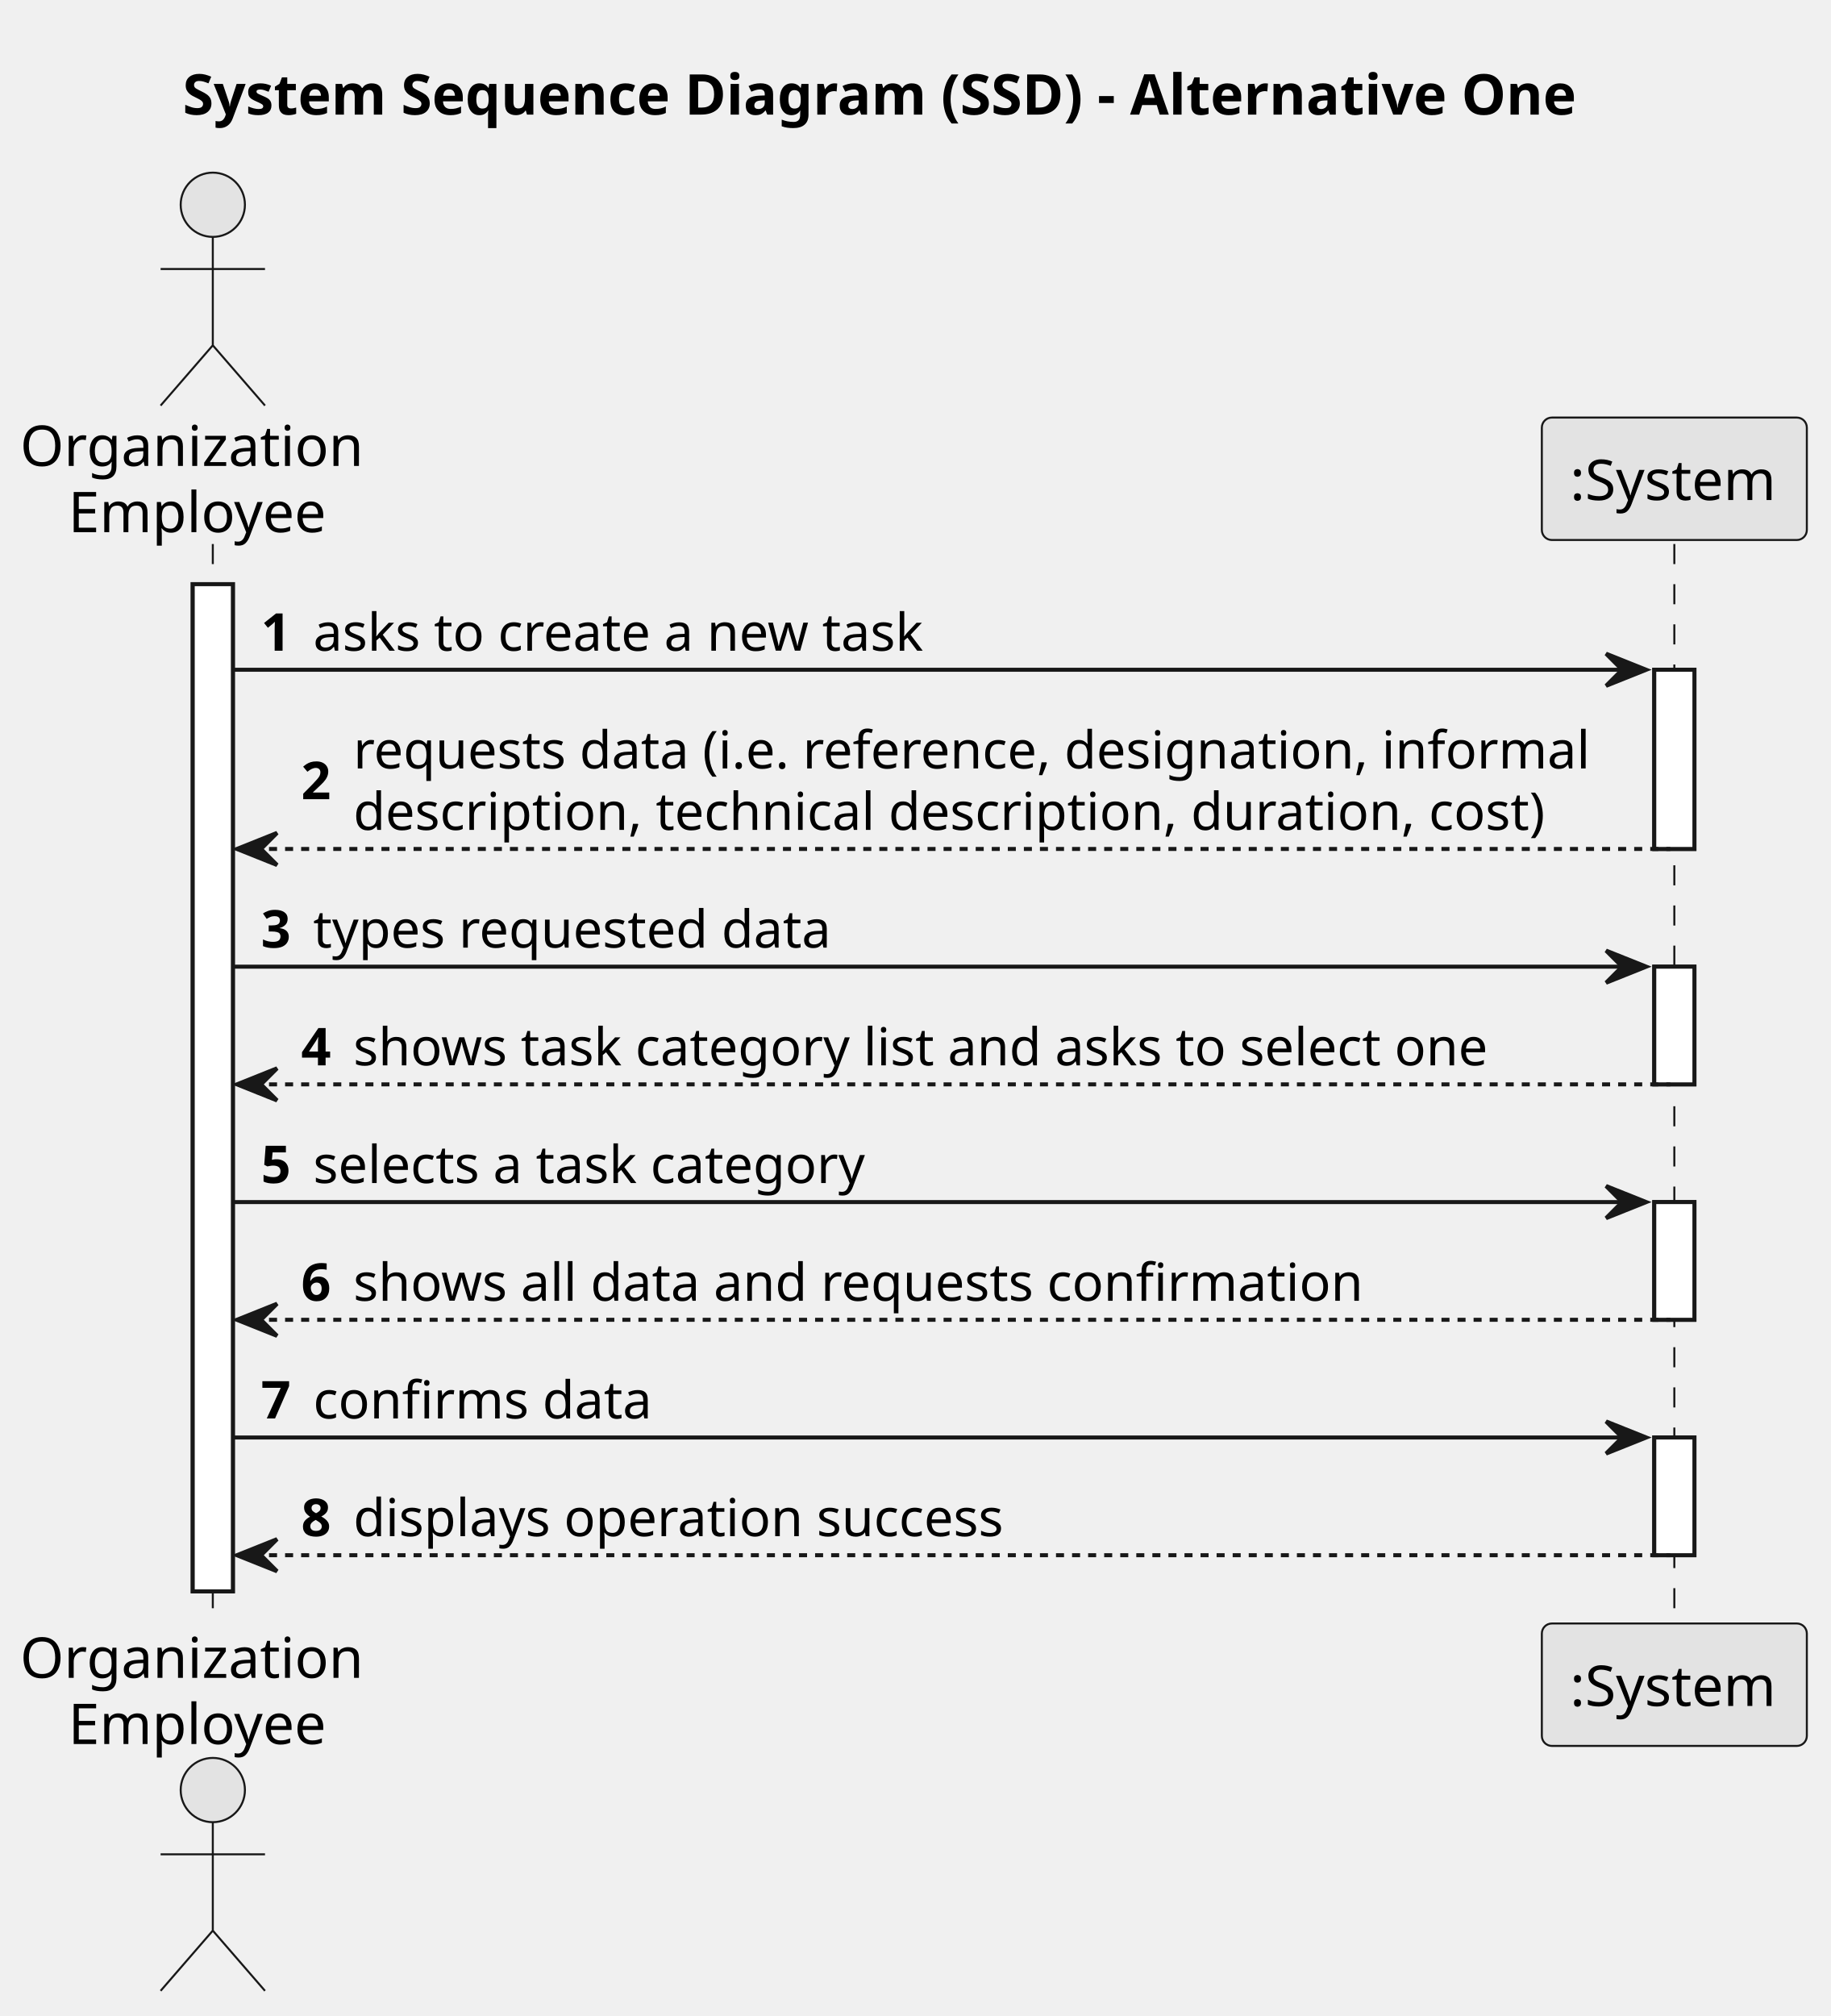
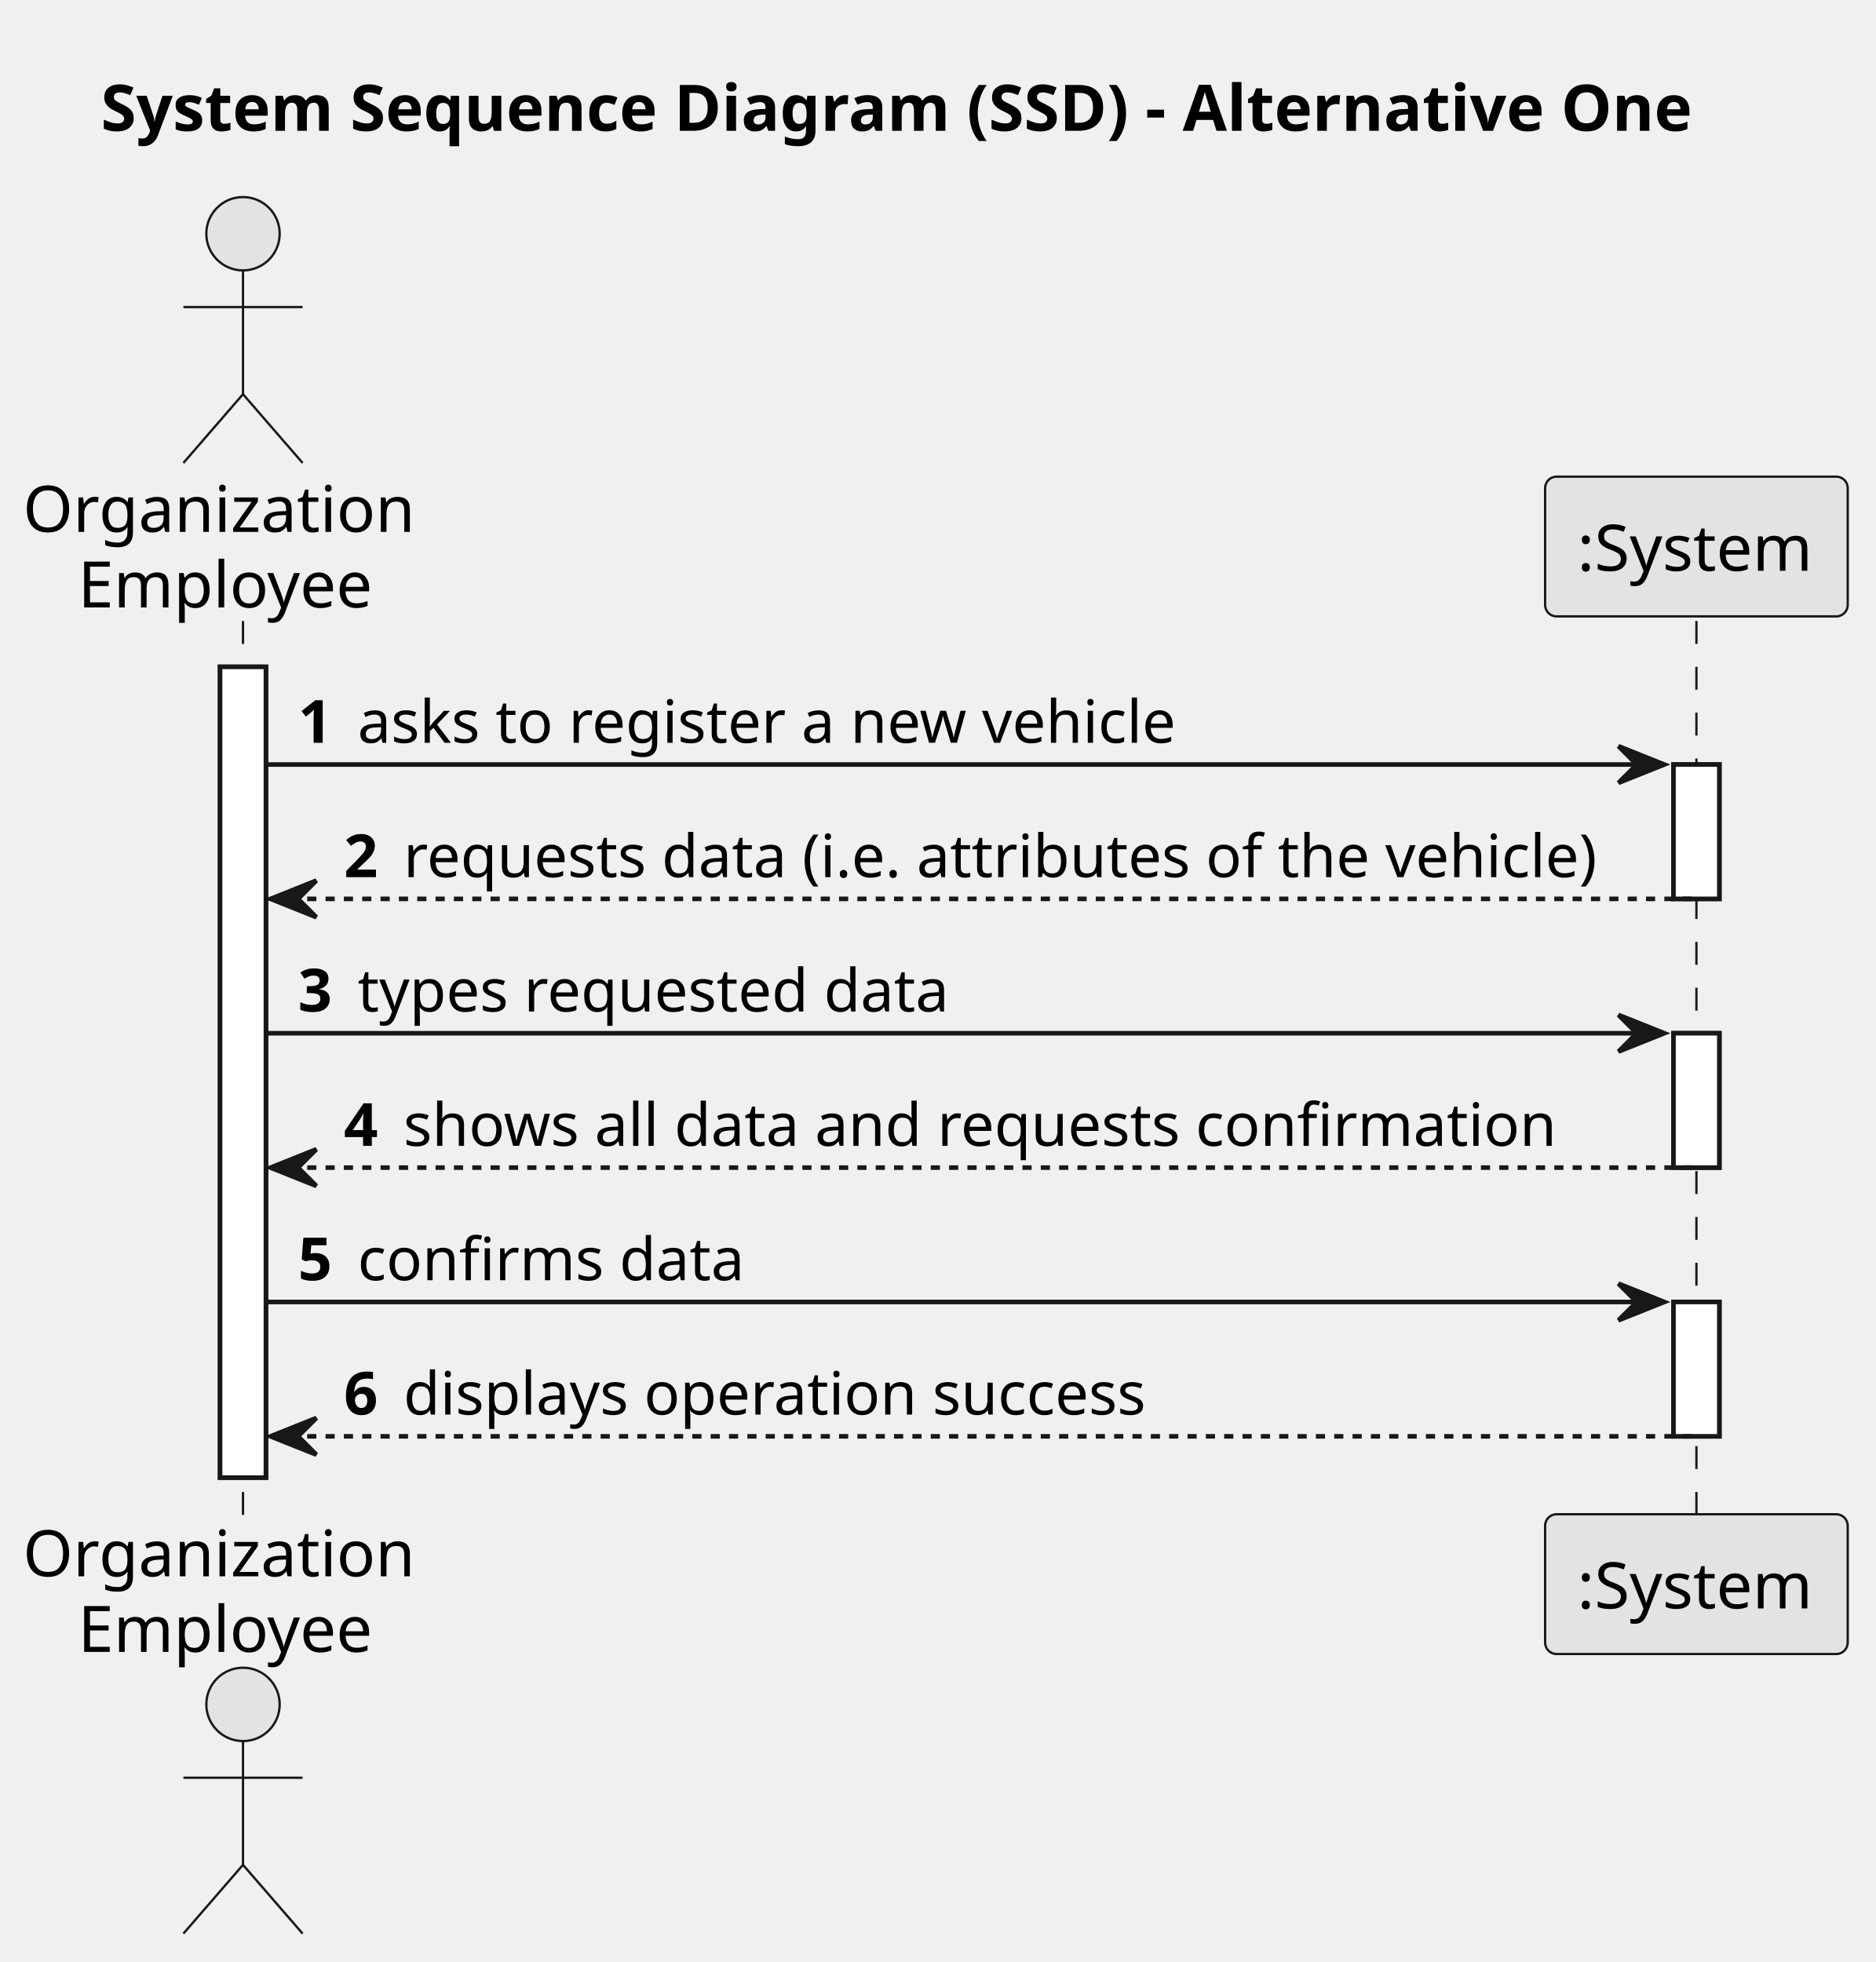
- <svg xmlns="http://www.w3.org/2000/svg" contentStyleType="text/css" height="502px" preserveAspectRatio="none" style="width:456px;height:502px;background:#FFFFFF;" version="1.1" viewBox="0 0 456 502" width="456px" zoomAndPan="magnify">
+ <svg xmlns="http://www.w3.org/2000/svg" contentStyleType="text/css" height="428px" preserveAspectRatio="none" style="width:409px;height:428px;background:#FFFFFF;" version="1.1" viewBox="0 0 409 428" width="409px" zoomAndPan="magnify">
  <defs />
  <g>
-     <text fill="#000000" font-family="sans-serif" font-size="14" font-weight="bold" lengthAdjust="spacing" textLength="363" x="45.5" y="28.535">System Sequence Diagram (SSD) - Alternative One</text>
-     <rect fill="#FFFFFF" height="250.795" style="stroke:#181818;stroke-width:1.0;" width="10" x="48" y="145.465" />
-     <rect fill="#FFFFFF" height="44.621" style="stroke:#181818;stroke-width:1.0;" width="10" x="412" y="166.775" />
-     <rect fill="#FFFFFF" height="29.311" style="stroke:#181818;stroke-width:1.0;" width="10" x="412" y="240.707" />
-     <rect fill="#FFFFFF" height="29.311" style="stroke:#181818;stroke-width:1.0;" width="10" x="412" y="299.328" />
-     <rect fill="#FFFFFF" height="29.311" style="stroke:#181818;stroke-width:1.0;" width="10" x="412" y="357.949" />
-     <line style="stroke:#181818;stroke-width:0.5;stroke-dasharray:5.0,5.0;" x1="53" x2="53" y1="135.465" y2="405.26" />
-     <line style="stroke:#181818;stroke-width:0.5;stroke-dasharray:5.0,5.0;" x1="417" x2="417" y1="135.465" y2="405.26" />
+     <text fill="#000000" font-family="sans-serif" font-size="14" font-weight="bold" lengthAdjust="spacing" textLength="363" x="22" y="28.535">System Sequence Diagram (SSD) - Alternative One</text>
+     <rect fill="#FFFFFF" height="176.863" style="stroke:#181818;stroke-width:1.0;" width="10" x="48" y="145.465" />
+     <rect fill="#FFFFFF" height="29.311" style="stroke:#181818;stroke-width:1.0;" width="10" x="365" y="166.775" />
+     <rect fill="#FFFFFF" height="29.311" style="stroke:#181818;stroke-width:1.0;" width="10" x="365" y="225.397" />
+     <rect fill="#FFFFFF" height="29.311" style="stroke:#181818;stroke-width:1.0;" width="10" x="365" y="284.018" />
+     <line style="stroke:#181818;stroke-width:0.5;stroke-dasharray:5.0,5.0;" x1="53" x2="53" y1="135.465" y2="331.328" />
+     <line style="stroke:#181818;stroke-width:0.5;stroke-dasharray:5.0,5.0;" x1="370" x2="370" y1="135.465" y2="331.328" />
    <text fill="#000000" font-family="sans-serif" font-size="14" lengthAdjust="spacing" textLength="90" x="5" y="116.023">Organization</text>
    <text fill="#000000" font-family="sans-serif" font-size="14" lengthAdjust="spacing" textLength="66" x="17" y="132.512">Employee</text>
    <ellipse cx="53" cy="50.988" fill="#E3E3E3" rx="8" ry="8" style="stroke:#181818;stroke-width:0.5;" />
    <path d="M53,58.988 L53,85.988 M40,66.988 L66,66.988 M53,85.988 L40,100.988 M53,85.988 L66,100.988 " fill="none" style="stroke:#181818;stroke-width:0.5;" />
-     <text fill="#000000" font-family="sans-serif" font-size="14" lengthAdjust="spacing" textLength="90" x="5" y="417.795">Organization</text>
-     <text fill="#000000" font-family="sans-serif" font-size="14" lengthAdjust="spacing" textLength="66" x="17" y="434.283">Employee</text>
-     <ellipse cx="53" cy="445.736" fill="#E3E3E3" rx="8" ry="8" style="stroke:#181818;stroke-width:0.5;" />
-     <path d="M53,453.736 L53,480.736 M40,461.736 L66,461.736 M53,480.736 L40,495.736 M53,480.736 L66,495.736 " fill="none" style="stroke:#181818;stroke-width:0.5;" />
-     <rect fill="#E3E3E3" height="30.488" rx="2.5" ry="2.5" style="stroke:#181818;stroke-width:0.5;" width="66" x="384" y="103.977" />
-     <text fill="#000000" font-family="sans-serif" font-size="14" lengthAdjust="spacing" textLength="52" x="391" y="124.512">:System</text>
-     <rect fill="#E3E3E3" height="30.488" rx="2.5" ry="2.5" style="stroke:#181818;stroke-width:0.5;" width="66" x="384" y="404.26" />
-     <text fill="#000000" font-family="sans-serif" font-size="14" lengthAdjust="spacing" textLength="52" x="391" y="424.795">:System</text>
-     <rect fill="#FFFFFF" height="250.795" style="stroke:#181818;stroke-width:1.0;" width="10" x="48" y="145.465" />
-     <rect fill="#FFFFFF" height="44.621" style="stroke:#181818;stroke-width:1.0;" width="10" x="412" y="166.775" />
-     <rect fill="#FFFFFF" height="29.311" style="stroke:#181818;stroke-width:1.0;" width="10" x="412" y="240.707" />
-     <rect fill="#FFFFFF" height="29.311" style="stroke:#181818;stroke-width:1.0;" width="10" x="412" y="299.328" />
-     <rect fill="#FFFFFF" height="29.311" style="stroke:#181818;stroke-width:1.0;" width="10" x="412" y="357.949" />
-     <polygon fill="#181818" points="400,162.775,410,166.775,400,170.775,404,166.775" style="stroke:#181818;stroke-width:1.0;" />
-     <line style="stroke:#181818;stroke-width:1.0;" x1="58" x2="406" y1="166.775" y2="166.775" />
+     <text fill="#000000" font-family="sans-serif" font-size="14" lengthAdjust="spacing" textLength="90" x="5" y="343.863">Organization</text>
+     <text fill="#000000" font-family="sans-serif" font-size="14" lengthAdjust="spacing" textLength="66" x="17" y="360.352">Employee</text>
+     <ellipse cx="53" cy="371.805" fill="#E3E3E3" rx="8" ry="8" style="stroke:#181818;stroke-width:0.5;" />
+     <path d="M53,379.805 L53,406.805 M40,387.805 L66,387.805 M53,406.805 L40,421.805 M53,406.805 L66,421.805 " fill="none" style="stroke:#181818;stroke-width:0.5;" />
+     <rect fill="#E3E3E3" height="30.488" rx="2.5" ry="2.5" style="stroke:#181818;stroke-width:0.5;" width="66" x="337" y="103.977" />
+     <text fill="#000000" font-family="sans-serif" font-size="14" lengthAdjust="spacing" textLength="52" x="344" y="124.512">:System</text>
+     <rect fill="#E3E3E3" height="30.488" rx="2.5" ry="2.5" style="stroke:#181818;stroke-width:0.5;" width="66" x="337" y="330.328" />
+     <text fill="#000000" font-family="sans-serif" font-size="14" lengthAdjust="spacing" textLength="52" x="344" y="350.863">:System</text>
+     <rect fill="#FFFFFF" height="176.863" style="stroke:#181818;stroke-width:1.0;" width="10" x="48" y="145.465" />
+     <rect fill="#FFFFFF" height="29.311" style="stroke:#181818;stroke-width:1.0;" width="10" x="365" y="166.775" />
+     <rect fill="#FFFFFF" height="29.311" style="stroke:#181818;stroke-width:1.0;" width="10" x="365" y="225.397" />
+     <rect fill="#FFFFFF" height="29.311" style="stroke:#181818;stroke-width:1.0;" width="10" x="365" y="284.018" />
+     <polygon fill="#181818" points="353,162.775,363,166.775,353,170.775,357,166.775" style="stroke:#181818;stroke-width:1.0;" />
+     <line style="stroke:#181818;stroke-width:1.0;" x1="58" x2="359" y1="166.775" y2="166.775" />
    <text fill="#000000" font-family="sans-serif" font-size="13" font-weight="bold" lengthAdjust="spacing" textLength="9" x="65" y="162.033">1</text>
-     <text fill="#000000" font-family="sans-serif" font-size="13" lengthAdjust="spacing" textLength="159" x="78" y="162.033">asks to create a new task</text>
-     <polygon fill="#181818" points="69,207.397,59,211.397,69,215.397,65,211.397" style="stroke:#181818;stroke-width:1.0;" />
-     <line style="stroke:#181818;stroke-width:1.0;stroke-dasharray:2.0,2.0;" x1="63" x2="416" y1="211.397" y2="211.397" />
-     <text fill="#000000" font-family="sans-serif" font-size="13" font-weight="bold" lengthAdjust="spacing" textLength="9" x="75" y="198.999">2</text>
-     <text fill="#000000" font-family="sans-serif" font-size="13" lengthAdjust="spacing" textLength="317" x="88" y="191.344">requests data (i.e. reference, designation, informal</text>
-     <text fill="#000000" font-family="sans-serif" font-size="13" lengthAdjust="spacing" textLength="311" x="88" y="206.654">description, technical description, duration, cost)</text>
-     <polygon fill="#181818" points="400,236.707,410,240.707,400,244.707,404,240.707" style="stroke:#181818;stroke-width:1.0;" />
-     <line style="stroke:#181818;stroke-width:1.0;" x1="58" x2="406" y1="240.707" y2="240.707" />
-     <text fill="#000000" font-family="sans-serif" font-size="13" font-weight="bold" lengthAdjust="spacing" textLength="9" x="65" y="235.965">3</text>
-     <text fill="#000000" font-family="sans-serif" font-size="13" lengthAdjust="spacing" textLength="131" x="78" y="235.965">types requested data</text>
-     <polygon fill="#181818" points="69,266.018,59,270.018,69,274.018,65,270.018" style="stroke:#181818;stroke-width:1.0;" />
-     <line style="stroke:#181818;stroke-width:1.0;stroke-dasharray:2.0,2.0;" x1="63" x2="416" y1="270.018" y2="270.018" />
-     <text fill="#000000" font-family="sans-serif" font-size="13" font-weight="bold" lengthAdjust="spacing" textLength="9" x="75" y="265.275">4</text>
-     <text fill="#000000" font-family="sans-serif" font-size="13" lengthAdjust="spacing" textLength="298" x="88" y="265.275">shows task category list and asks to select one</text>
-     <polygon fill="#181818" points="400,295.328,410,299.328,400,303.328,404,299.328" style="stroke:#181818;stroke-width:1.0;" />
-     <line style="stroke:#181818;stroke-width:1.0;" x1="58" x2="406" y1="299.328" y2="299.328" />
-     <text fill="#000000" font-family="sans-serif" font-size="13" font-weight="bold" lengthAdjust="spacing" textLength="9" x="65" y="294.586">5</text>
-     <text fill="#000000" font-family="sans-serif" font-size="13" lengthAdjust="spacing" textLength="144" x="78" y="294.586">selects a task category</text>
-     <polygon fill="#181818" points="69,324.639,59,328.639,69,332.639,65,328.639" style="stroke:#181818;stroke-width:1.0;" />
-     <line style="stroke:#181818;stroke-width:1.0;stroke-dasharray:2.0,2.0;" x1="63" x2="416" y1="328.639" y2="328.639" />
-     <text fill="#000000" font-family="sans-serif" font-size="13" font-weight="bold" lengthAdjust="spacing" textLength="9" x="75" y="323.897">6</text>
-     <text fill="#000000" font-family="sans-serif" font-size="13" lengthAdjust="spacing" textLength="260" x="88" y="323.897">shows all data and requests confirmation</text>
-     <polygon fill="#181818" points="400,353.949,410,357.949,400,361.949,404,357.949" style="stroke:#181818;stroke-width:1.0;" />
-     <line style="stroke:#181818;stroke-width:1.0;" x1="58" x2="406" y1="357.949" y2="357.949" />
-     <text fill="#000000" font-family="sans-serif" font-size="13" font-weight="bold" lengthAdjust="spacing" textLength="9" x="65" y="353.207">7</text>
-     <text fill="#000000" font-family="sans-serif" font-size="13" lengthAdjust="spacing" textLength="87" x="78" y="353.207">confirms data</text>
-     <polygon fill="#181818" points="69,383.26,59,387.26,69,391.26,65,387.26" style="stroke:#181818;stroke-width:1.0;" />
-     <line style="stroke:#181818;stroke-width:1.0;stroke-dasharray:2.0,2.0;" x1="63" x2="416" y1="387.26" y2="387.26" />
-     <text fill="#000000" font-family="sans-serif" font-size="13" font-weight="bold" lengthAdjust="spacing" textLength="9" x="75" y="382.518">8</text>
-     <text fill="#000000" font-family="sans-serif" font-size="13" lengthAdjust="spacing" textLength="170" x="88" y="382.518">displays operation success</text>
+     <text fill="#000000" font-family="sans-serif" font-size="13" lengthAdjust="spacing" textLength="186" x="78" y="162.033">asks to register a new vehicle</text>
+     <polygon fill="#181818" points="69,192.086,59,196.086,69,200.086,65,196.086" style="stroke:#181818;stroke-width:1.0;" />
+     <line style="stroke:#181818;stroke-width:1.0;stroke-dasharray:2.0,2.0;" x1="63" x2="369" y1="196.086" y2="196.086" />
+     <text fill="#000000" font-family="sans-serif" font-size="13" font-weight="bold" lengthAdjust="spacing" textLength="9" x="75" y="191.344">2</text>
+     <text fill="#000000" font-family="sans-serif" font-size="13" lengthAdjust="spacing" textLength="270" x="88" y="191.344">requests data (i.e. attributes of the vehicle)</text>
+     <polygon fill="#181818" points="353,221.397,363,225.397,353,229.397,357,225.397" style="stroke:#181818;stroke-width:1.0;" />
+     <line style="stroke:#181818;stroke-width:1.0;" x1="58" x2="359" y1="225.397" y2="225.397" />
+     <text fill="#000000" font-family="sans-serif" font-size="13" font-weight="bold" lengthAdjust="spacing" textLength="9" x="65" y="220.654">3</text>
+     <text fill="#000000" font-family="sans-serif" font-size="13" lengthAdjust="spacing" textLength="131" x="78" y="220.654">types requested data</text>
+     <polygon fill="#181818" points="69,250.707,59,254.707,69,258.707,65,254.707" style="stroke:#181818;stroke-width:1.0;" />
+     <line style="stroke:#181818;stroke-width:1.0;stroke-dasharray:2.0,2.0;" x1="63" x2="369" y1="254.707" y2="254.707" />
+     <text fill="#000000" font-family="sans-serif" font-size="13" font-weight="bold" lengthAdjust="spacing" textLength="9" x="75" y="249.965">4</text>
+     <text fill="#000000" font-family="sans-serif" font-size="13" lengthAdjust="spacing" textLength="260" x="88" y="249.965">shows all data and requests confirmation</text>
+     <polygon fill="#181818" points="353,280.018,363,284.018,353,288.018,357,284.018" style="stroke:#181818;stroke-width:1.0;" />
+     <line style="stroke:#181818;stroke-width:1.0;" x1="58" x2="359" y1="284.018" y2="284.018" />
+     <text fill="#000000" font-family="sans-serif" font-size="13" font-weight="bold" lengthAdjust="spacing" textLength="9" x="65" y="279.275">5</text>
+     <text fill="#000000" font-family="sans-serif" font-size="13" lengthAdjust="spacing" textLength="87" x="78" y="279.275">confirms data</text>
+     <polygon fill="#181818" points="69,309.328,59,313.328,69,317.328,65,313.328" style="stroke:#181818;stroke-width:1.0;" />
+     <line style="stroke:#181818;stroke-width:1.0;stroke-dasharray:2.0,2.0;" x1="63" x2="369" y1="313.328" y2="313.328" />
+     <text fill="#000000" font-family="sans-serif" font-size="13" font-weight="bold" lengthAdjust="spacing" textLength="9" x="75" y="308.586">6</text>
+     <text fill="#000000" font-family="sans-serif" font-size="13" lengthAdjust="spacing" textLength="170" x="88" y="308.586">displays operation success</text>
  </g>
</svg>
